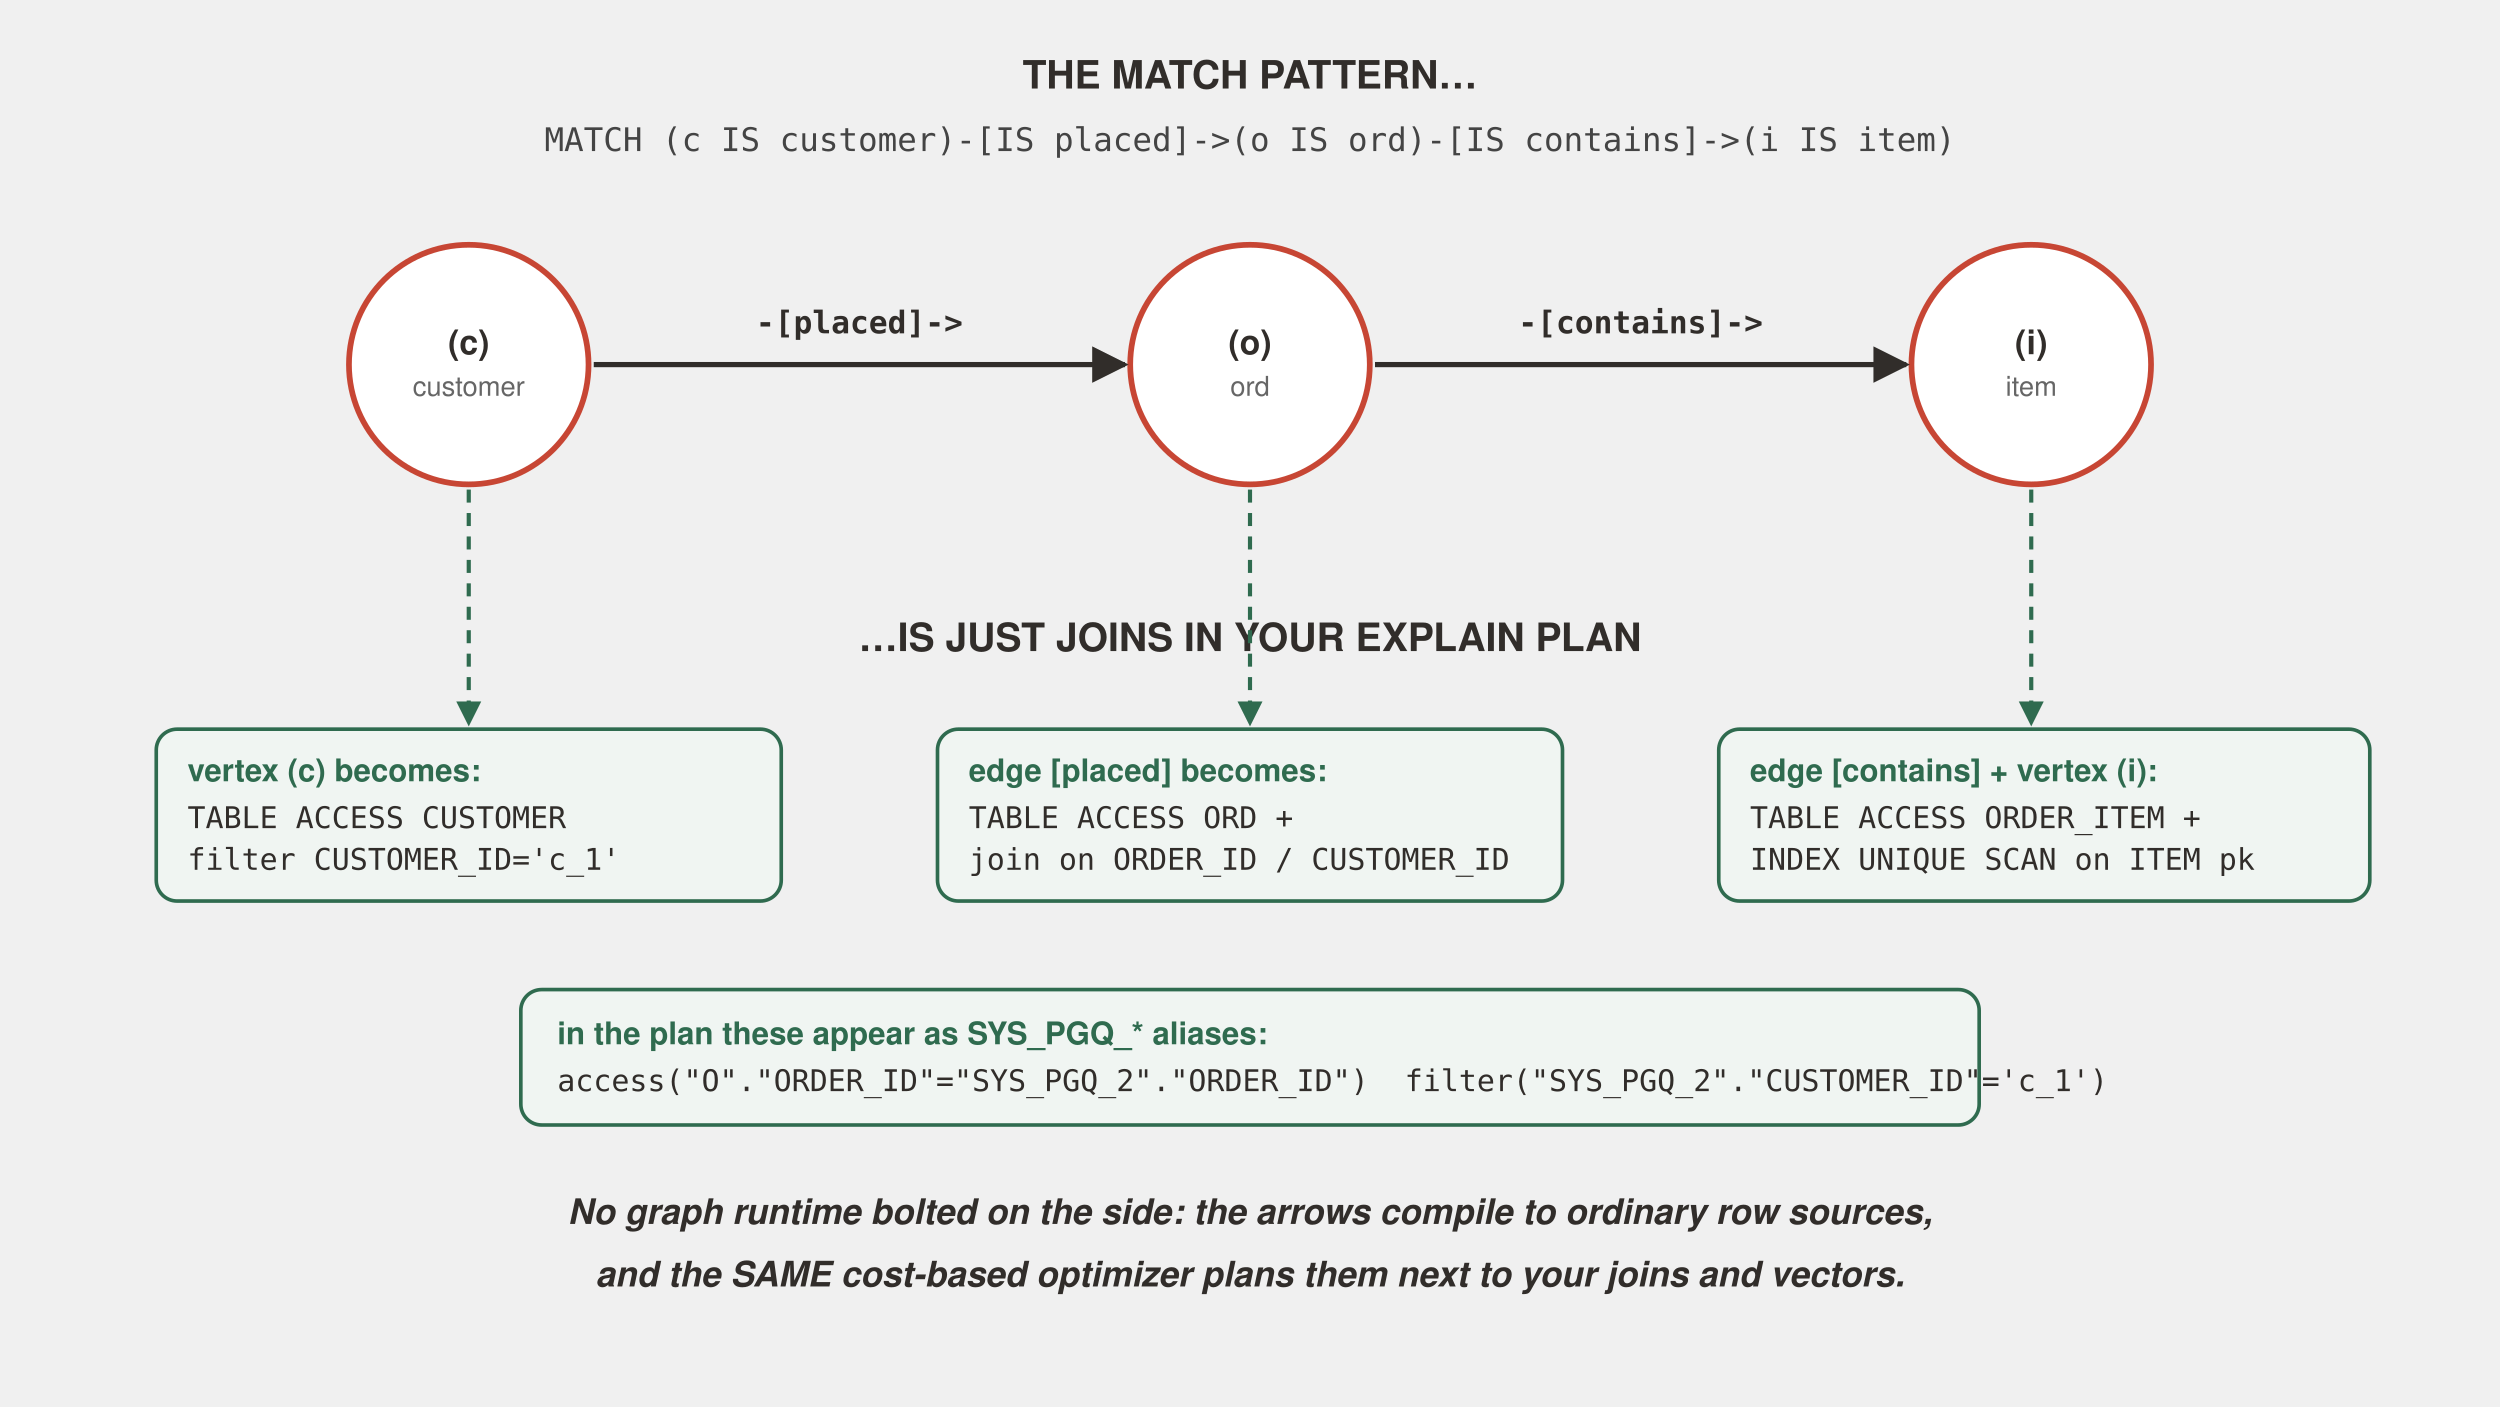
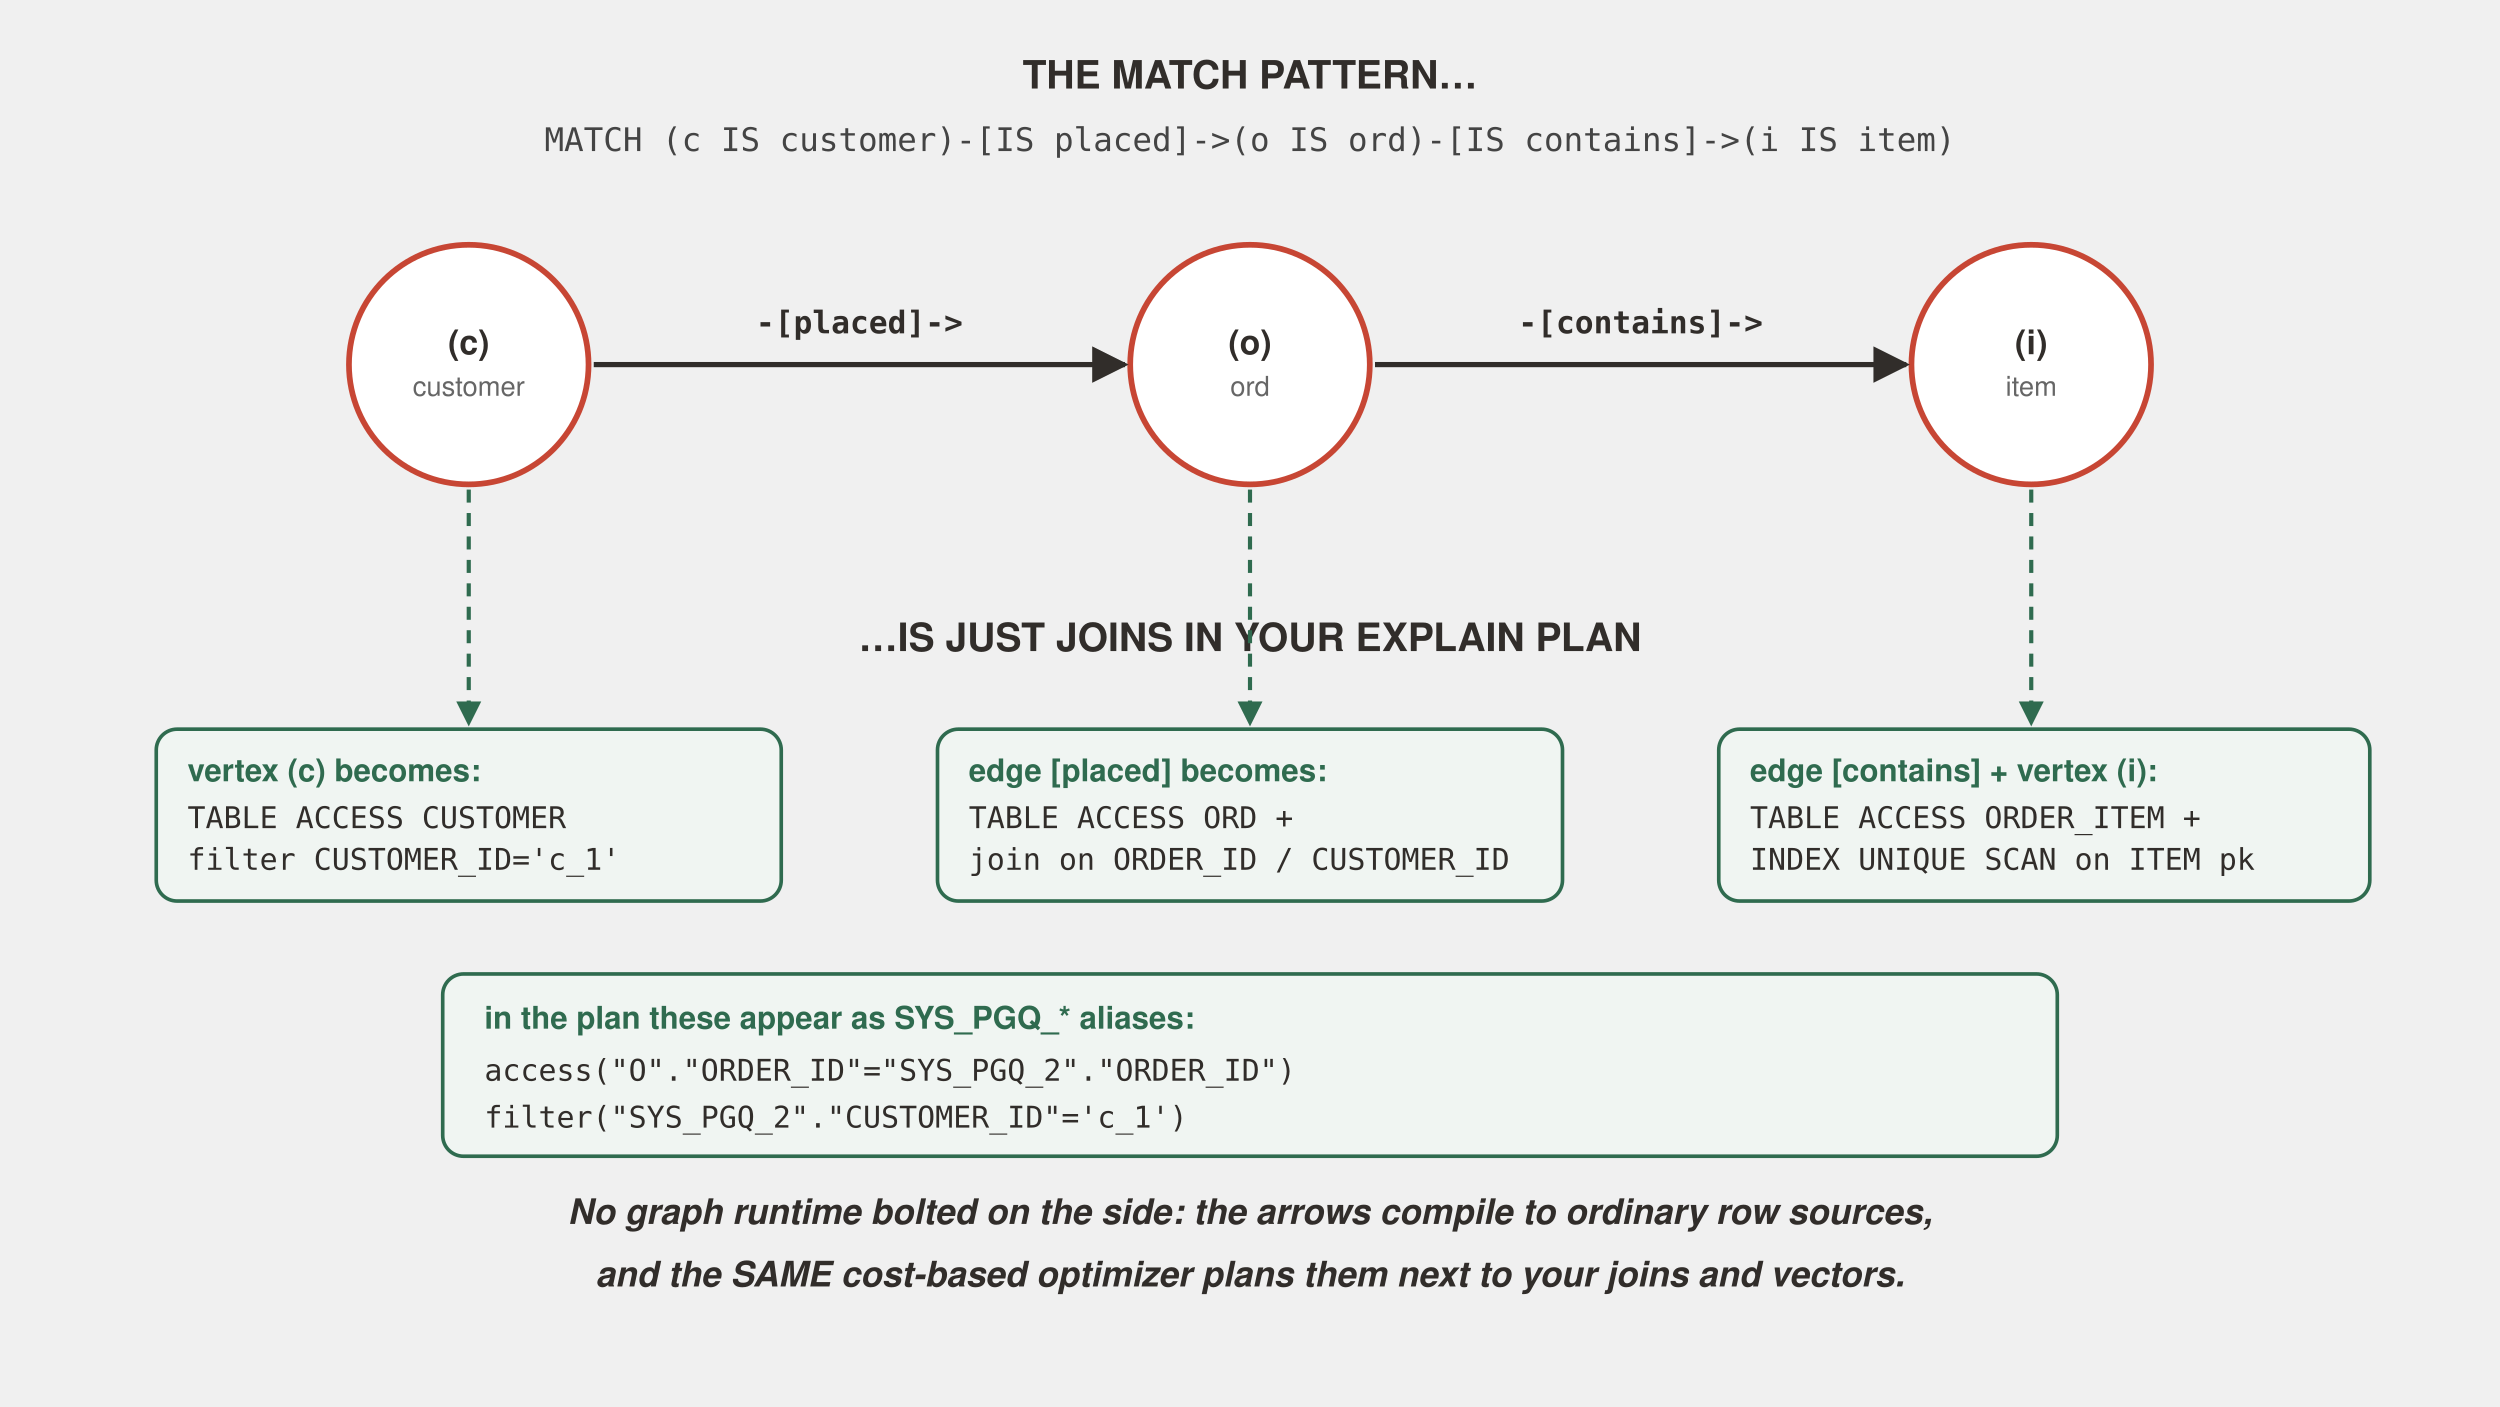
<svg xmlns="http://www.w3.org/2000/svg" viewBox="0 0 960 540" font-family="Helvetica,Arial,sans-serif">
  <style>
    .head  { fill:#312d2a; font-size:15px; font-weight:bold; text-anchor:middle; }
    .vtx   { fill:#ffffff; stroke:#c74634; stroke-width:2.2; }
    .vtxT  { fill:#312d2a; font-size:13px; font-weight:bold; text-anchor:middle; }
    .vtxS  { fill:#666666; font-size:10.5px; text-anchor:middle; }
    .edge  { stroke:#312d2a; stroke-width:2; fill:none; marker-end:url(#ma); }
    .edgeT { fill:#312d2a; font-size:12px; font-weight:bold; text-anchor:middle; font-family:SF Mono,Menlo,Consolas,monospace; }
    .map   { stroke:#2f6b4f; stroke-width:1.6; stroke-dasharray:5 4; fill:none; marker-end:url(#ga); }
    .rs    { fill:#f0f5f2; stroke:#2f6b4f; stroke-width:1.4; }
    .rsT   { font-family:SF Mono,Menlo,Consolas,monospace; font-size:11.5px; fill:#312d2a; }
    .rsH   { fill:#2f6b4f; font-size:12px; font-weight:bold; }
    .tag   { fill:#312d2a; font-size:13.5px; font-weight:bold; text-anchor:middle; font-style:italic; }
    .mono  { font-family:SF Mono,Menlo,Consolas,monospace; font-size:12.5px; fill:#444444; text-anchor:middle; }
  </style>
  <defs>
    <marker id="ma" viewBox="0 0 10 10" refX="9" refY="5" markerWidth="7" markerHeight="7" orient="auto">
      <path d="M0,0 L10,5 L0,10 z" fill="#312d2a" />
    </marker>
    <marker id="ga" viewBox="0 0 10 10" refX="9" refY="5" markerWidth="6" markerHeight="6" orient="auto">
      <path d="M0,0 L10,5 L0,10 z" fill="#2f6b4f" />
    </marker>
  </defs>
  <text class="head" x="480" y="34">THE MATCH PATTERN…</text>
  <text class="mono" x="480" y="58">MATCH (c IS customer)-[IS placed]-&gt;(o IS ord)-[IS contains]-&gt;(i IS item)</text>
  <circle class="vtx" cx="180" cy="140" r="46" />
  <text class="vtxT" x="180" y="136">(c)</text>
  <text class="vtxS" x="180" y="152">customer</text>
  <circle class="vtx" cx="480" cy="140" r="46" />
  <text class="vtxT" x="480" y="136">(o)</text>
  <text class="vtxS" x="480" y="152">ord</text>
  <circle class="vtx" cx="780" cy="140" r="46" />
  <text class="vtxT" x="780" y="136">(i)</text>
  <text class="vtxS" x="780" y="152">item</text>
  <path class="edge" d="M228,140 L432,140" />
  <text class="edgeT" x="330" y="128">-[placed]-&gt;</text>
  <path class="edge" d="M528,140 L732,140" />
  <text class="edgeT" x="630" y="128">-[contains]-&gt;</text>
  <text class="head" x="480" y="250">…IS JUST JOINS IN YOUR EXPLAIN PLAN</text>
  <rect class="rs" x="60" y="280" width="240" height="66" rx="8" />
  <text class="rsH" x="72" y="300">vertex (c) becomes:</text>
  <text class="rsT" x="72" y="318">TABLE ACCESS CUSTOMER</text>
  <text class="rsT" x="72" y="334">filter CUSTOMER_ID='c_1'</text>
  <path class="map" d="M180,188 L180,278" />
  <rect class="rs" x="360" y="280" width="240" height="66" rx="8" />
  <text class="rsH" x="372" y="300">edge [placed] becomes:</text>
  <text class="rsT" x="372" y="318">TABLE ACCESS ORD +</text>
  <text class="rsT" x="372" y="334">join on ORDER_ID / CUSTOMER_ID</text>
  <path class="map" d="M480,188 L480,278" />
  <rect class="rs" x="660" y="280" width="250" height="66" rx="8" />
  <text class="rsH" x="672" y="300">edge [contains] + vertex (i):</text>
  <text class="rsT" x="672" y="318">TABLE ACCESS ORDER_ITEM +</text>
  <text class="rsT" x="672" y="334">INDEX UNIQUE SCAN on ITEM pk</text>
  <path class="map" d="M780,188 L780,278" />
-   <rect class="rs" x="200" y="380" width="560" height="52" rx="8" />
-   <text class="rsH" x="214" y="401">in the plan these appear as SYS_PGQ_* aliases:</text>
-   <text class="rsT" x="214" y="419">access("O"."ORDER_ID"="SYS_PGQ_2"."ORDER_ID")  filter("SYS_PGQ_2"."CUSTOMER_ID"='c_1')</text>
+   <rect class="rs" x="170" y="374" width="620" height="70" rx="8" />
+   <text class="rsH" x="186" y="395">in the plan these appear as SYS_PGQ_* aliases:</text>
+   <text class="rsT" x="186" y="415">access("O"."ORDER_ID"="SYS_PGQ_2"."ORDER_ID")</text>
+   <text class="rsT" x="186" y="433">filter("SYS_PGQ_2"."CUSTOMER_ID"='c_1')</text>
  <text class="tag" x="480" y="470">No graph runtime bolted on the side: the arrows compile to ordinary row sources,</text>
  <text class="tag" x="480" y="494">and the SAME cost-based optimizer plans them next to your joins and vectors.</text>
</svg>
